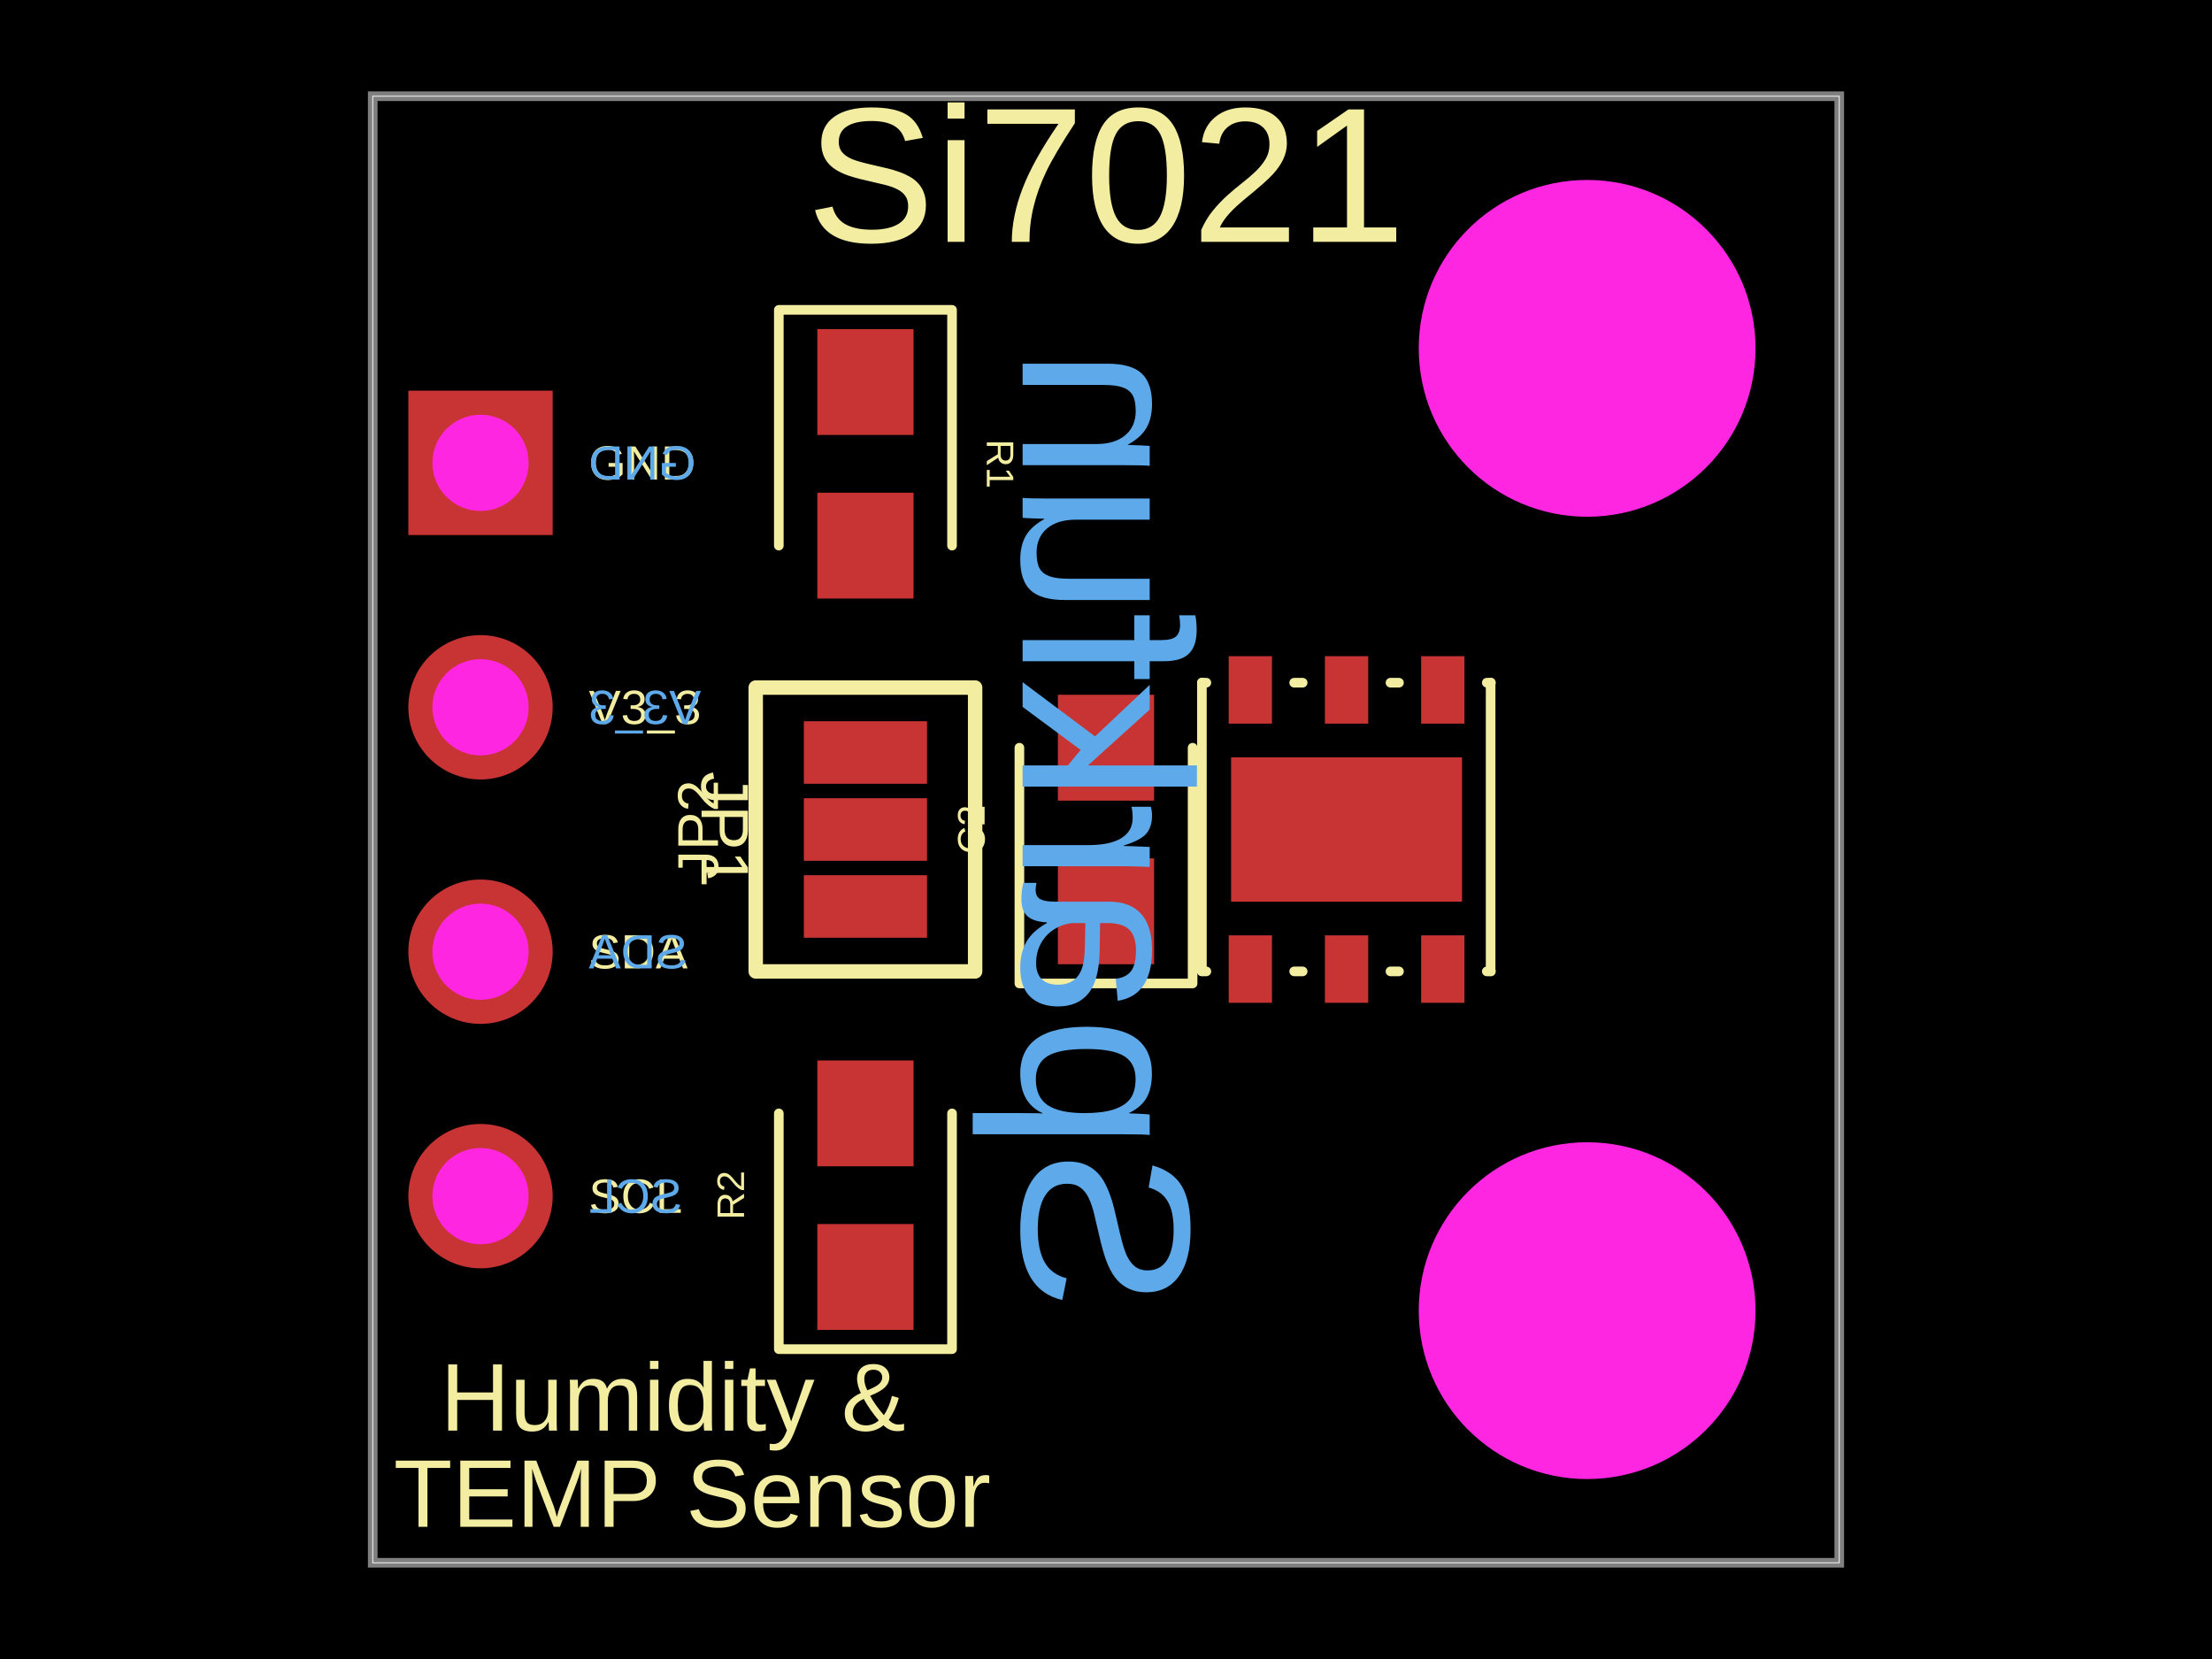
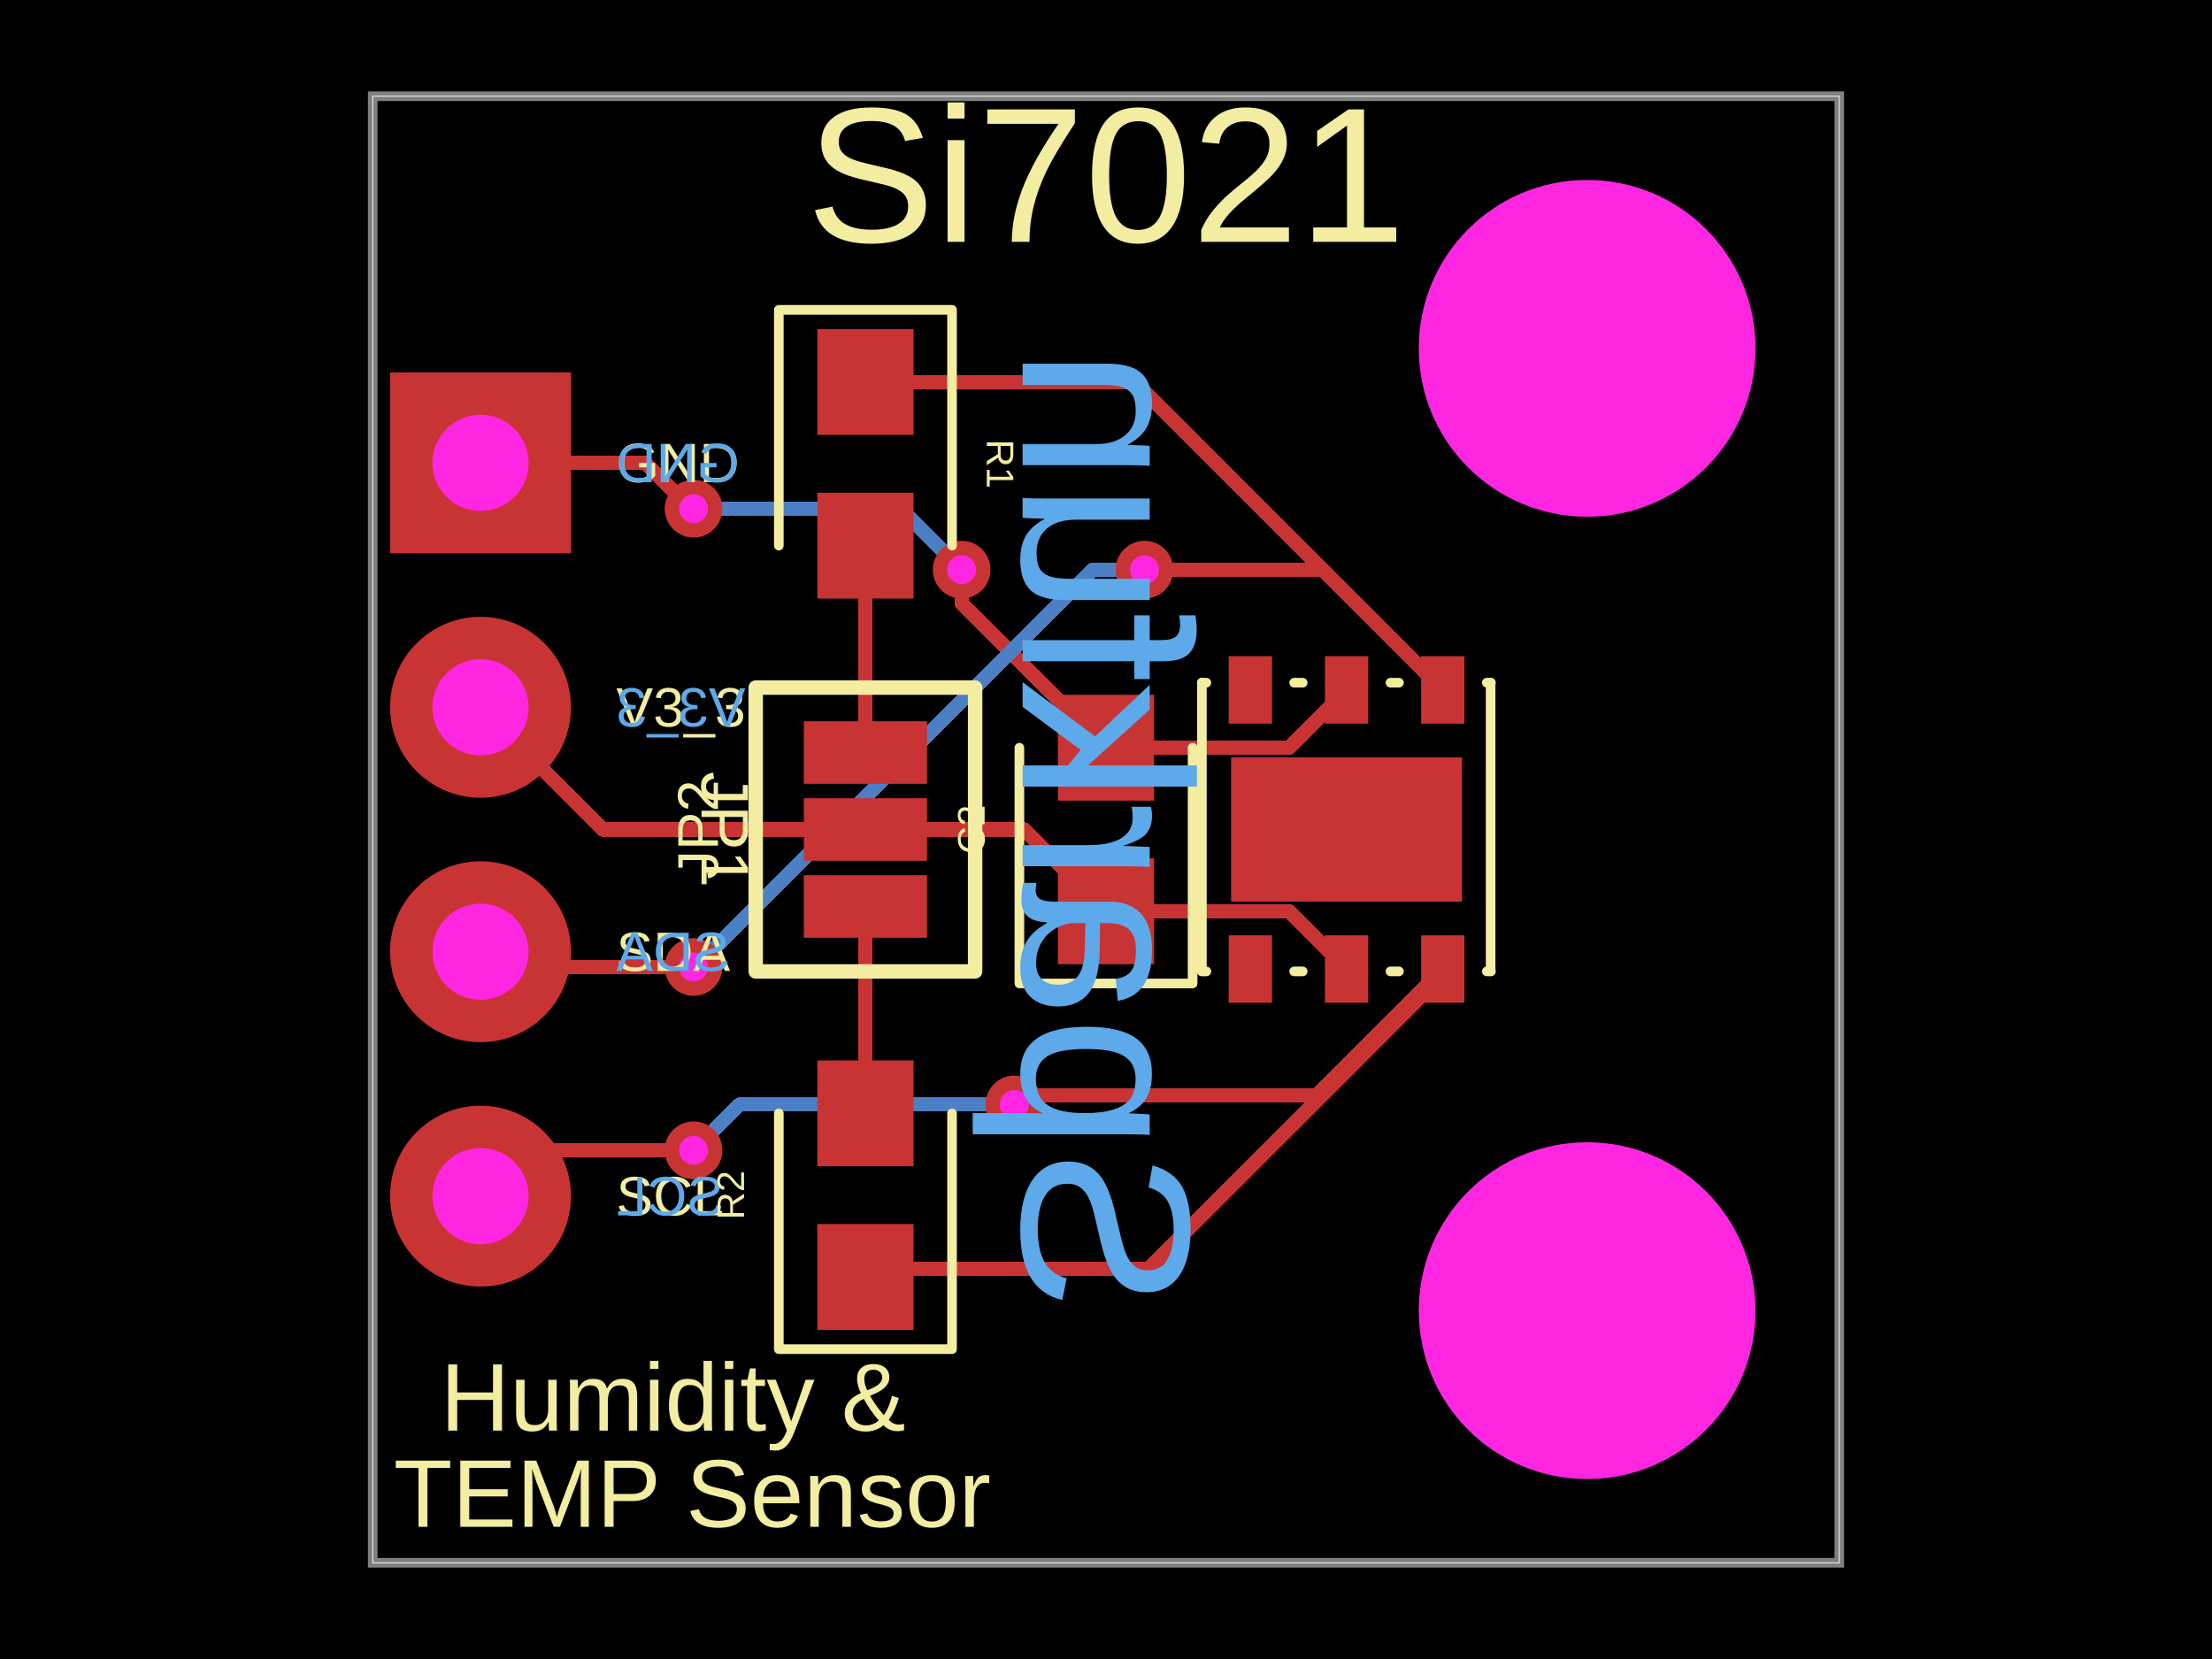
<svg xmlns="http://www.w3.org/2000/svg" width="800" height="600" data-software-used-string="@tscircuit/core@0.0.611">
  <style />
  <rect class="boundary" x="0" y="0" fill="#000" width="800" height="600" />
  <rect class="pcb-boundary" fill="none" stroke="#fff" stroke-width="0.3" x="134.803" y="34.803" width="530.394" height="530.394" />
  <path class="pcb-board" d="M 134.803 565.197 L 665.197 565.197 L 665.197 34.803 L 134.803 34.803 Z" fill="none" stroke="rgba(255, 255, 255, 0.5)" stroke-width="3.48" />
+   <path class="pcb-trace" stroke="rgb(200, 52, 52)" fill="none" d="M 487.007 249.515 L 466.105 270.418" stroke-width="5.22" stroke-linecap="round" stroke-linejoin="round" shape-rendering="crispEdges" data-layer="top" />
+   <path class="pcb-trace" stroke="rgb(200, 52, 52)" fill="none" d="M 466.105 270.418 L 400 270.418" stroke-width="5.22" stroke-linecap="round" stroke-linejoin="round" shape-rendering="crispEdges" data-layer="top" />
+   <path class="pcb-trace" stroke="rgb(77, 127, 196)" fill="none" d="M 250.827 183.976 L 250.827 183.976" stroke-width="5.22" stroke-linecap="round" stroke-linejoin="round" shape-rendering="crispEdges" data-layer="bottom" />
+   <path class="pcb-trace" stroke="rgb(77, 127, 196)" fill="none" d="M 250.827 183.976 L 325.74 183.976" stroke-width="5.22" stroke-linecap="round" stroke-linejoin="round" shape-rendering="crispEdges" data-layer="bottom" />
+   <path class="pcb-trace" stroke="rgb(77, 127, 196)" fill="none" d="M 325.74 183.976 L 346.574 204.811" stroke-width="5.22" stroke-linecap="round" stroke-linejoin="round" shape-rendering="crispEdges" data-layer="bottom" />
+   <path class="pcb-trace" stroke="rgb(77, 127, 196)" fill="none" d="M 346.574 204.811 L 347.796 206.032" stroke-width="5.22" stroke-linecap="round" stroke-linejoin="round" shape-rendering="crispEdges" data-layer="bottom" />
+   <path class="pcb-trace" stroke="rgb(77, 127, 196)" fill="none" d="M 347.796 206.032 L 347.796 206.032" stroke-width="5.22" stroke-linecap="round" stroke-linejoin="round" shape-rendering="crispEdges" data-layer="bottom" />
+   <path class="pcb-trace" stroke="rgb(200, 52, 52)" fill="none" d="M 173.782 167.401 L 233.28 167.401" stroke-width="5.22" stroke-linecap="round" stroke-linejoin="round" shape-rendering="crispEdges" data-layer="top" />
+   <path class="pcb-trace" stroke="rgb(200, 52, 52)" fill="none" d="M 233.28 167.401 L 246.577 180.699" stroke-width="5.22" stroke-linecap="round" stroke-linejoin="round" shape-rendering="crispEdges" data-layer="top" />
+   <path class="pcb-trace" stroke="rgb(200, 52, 52)" fill="none" d="M 246.577 180.699 L 250.827 183.976" stroke-width="5.22" stroke-linecap="round" stroke-linejoin="round" shape-rendering="crispEdges" data-layer="top" />
+   <path class="pcb-trace" stroke="rgb(200, 52, 52)" fill="none" d="M 250.827 183.976 L 250.827 183.976" stroke-width="5.22" stroke-linecap="round" stroke-linejoin="round" shape-rendering="crispEdges" data-layer="top" />
+   <path class="pcb-trace" stroke="rgb(200, 52, 52)" fill="none" d="M 347.796 206.032 L 347.796 206.032" stroke-width="5.22" stroke-linecap="round" stroke-linejoin="round" shape-rendering="crispEdges" data-layer="top" />
+   <path class="pcb-trace" stroke="rgb(200, 52, 52)" fill="none" d="M 347.796 206.032 L 347.796 218.213" stroke-width="5.22" stroke-linecap="round" stroke-linejoin="round" shape-rendering="crispEdges" data-layer="top" />
+   <path class="pcb-trace" stroke="rgb(200, 52, 52)" fill="none" d="M 347.796 218.213 L 400 270.418" stroke-width="5.22" stroke-linecap="round" stroke-linejoin="round" shape-rendering="crispEdges" data-layer="top" />
+   <path class="pcb-trace" stroke="rgb(77, 127, 196)" fill="none" d="M 366.85 399.449 L 366.85 399.449" stroke-width="5.22" stroke-linecap="round" stroke-linejoin="round" shape-rendering="crispEdges" data-layer="bottom" />
+   <path class="pcb-trace" stroke="rgb(77, 127, 196)" fill="none" d="M 366.85 399.449 L 267.567 399.449" stroke-width="5.22" stroke-linecap="round" stroke-linejoin="round" shape-rendering="crispEdges" data-layer="bottom" />
+   <path class="pcb-trace" stroke="rgb(77, 127, 196)" fill="none" d="M 267.567 399.449 L 251.433 415.583" stroke-width="5.22" stroke-linecap="round" stroke-linejoin="round" shape-rendering="crispEdges" data-layer="bottom" />
+   <path class="pcb-trace" stroke="rgb(77, 127, 196)" fill="none" d="M 251.433 415.583 L 250.827 416.024" stroke-width="5.22" stroke-linecap="round" stroke-linejoin="round" shape-rendering="crispEdges" data-layer="bottom" />
+   <path class="pcb-trace" stroke="rgb(77, 127, 196)" fill="none" d="M 250.827 416.024 L 250.827 416.024" stroke-width="5.22" stroke-linecap="round" stroke-linejoin="round" shape-rendering="crispEdges" data-layer="bottom" />
+   <path class="pcb-trace" stroke="rgb(200, 52, 52)" fill="none" d="M 521.81 350.485 L 476.214 396.08" stroke-width="5.22" stroke-linecap="round" stroke-linejoin="round" shape-rendering="crispEdges" data-layer="top" />
+   <path class="pcb-trace" stroke="rgb(200, 52, 52)" fill="none" d="M 476.214 396.08 L 370.372 396.08" stroke-width="5.22" stroke-linecap="round" stroke-linejoin="round" shape-rendering="crispEdges" data-layer="top" />
+   <path class="pcb-trace" stroke="rgb(200, 52, 52)" fill="none" d="M 370.372 396.08 L 366.85 399.449" stroke-width="5.22" stroke-linecap="round" stroke-linejoin="round" shape-rendering="crispEdges" data-layer="top" />
+   <path class="pcb-trace" stroke="rgb(200, 52, 52)" fill="none" d="M 366.85 399.449 L 366.85 399.449" stroke-width="5.22" stroke-linecap="round" stroke-linejoin="round" shape-rendering="crispEdges" data-layer="top" />
+   <path class="pcb-trace" stroke="rgb(200, 52, 52)" fill="none" d="M 250.827 416.024 L 250.827 416.024" stroke-width="5.22" stroke-linecap="round" stroke-linejoin="round" shape-rendering="crispEdges" data-layer="top" />
+   <path class="pcb-trace" stroke="rgb(200, 52, 52)" fill="none" d="M 250.827 416.024 L 190.357 416.024" stroke-width="5.22" stroke-linecap="round" stroke-linejoin="round" shape-rendering="crispEdges" data-layer="top" />
+   <path class="pcb-trace" stroke="rgb(200, 52, 52)" fill="none" d="M 190.357 416.024 L 173.782 432.599" stroke-width="5.22" stroke-linecap="round" stroke-linejoin="round" shape-rendering="crispEdges" data-layer="top" />
+   <path class="pcb-trace" stroke="rgb(77, 127, 196)" fill="none" d="M 413.921 206.032 L 413.921 206.032" stroke-width="5.22" stroke-linecap="round" stroke-linejoin="round" shape-rendering="crispEdges" data-layer="bottom" />
+   <path class="pcb-trace" stroke="rgb(77, 127, 196)" fill="none" d="M 413.921 206.032 L 395.273 206.032" stroke-width="5.22" stroke-linecap="round" stroke-linejoin="round" shape-rendering="crispEdges" data-layer="bottom" />
+   <path class="pcb-trace" stroke="rgb(77, 127, 196)" fill="none" d="M 395.273 206.032 L 254.683 346.623" stroke-width="5.22" stroke-linecap="round" stroke-linejoin="round" shape-rendering="crispEdges" data-layer="bottom" />
+   <path class="pcb-trace" stroke="rgb(77, 127, 196)" fill="none" d="M 254.683 346.623 L 250.827 349.724" stroke-width="5.22" stroke-linecap="round" stroke-linejoin="round" shape-rendering="crispEdges" data-layer="bottom" />
+   <path class="pcb-trace" stroke="rgb(77, 127, 196)" fill="none" d="M 250.827 349.724 L 250.827 349.724" stroke-width="5.22" stroke-linecap="round" stroke-linejoin="round" shape-rendering="crispEdges" data-layer="bottom" />
+   <path class="pcb-trace" stroke="rgb(200, 52, 52)" fill="none" d="M 521.81 249.515 L 478.327 206.032" stroke-width="5.22" stroke-linecap="round" stroke-linejoin="round" shape-rendering="crispEdges" data-layer="top" />
+   <path class="pcb-trace" stroke="rgb(200, 52, 52)" fill="none" d="M 478.327 206.032 L 421.019 206.032" stroke-width="5.22" stroke-linecap="round" stroke-linejoin="round" shape-rendering="crispEdges" data-layer="top" />
+   <path class="pcb-trace" stroke="rgb(200, 52, 52)" fill="none" d="M 421.019 206.032 L 413.921 206.032" stroke-width="5.22" stroke-linecap="round" stroke-linejoin="round" shape-rendering="crispEdges" data-layer="top" />
+   <path class="pcb-trace" stroke="rgb(200, 52, 52)" fill="none" d="M 413.921 206.032 L 413.921 206.032" stroke-width="5.22" stroke-linecap="round" stroke-linejoin="round" shape-rendering="crispEdges" data-layer="top" />
+   <path class="pcb-trace" stroke="rgb(200, 52, 52)" fill="none" d="M 250.827 349.724 L 250.827 349.724" stroke-width="5.22" stroke-linecap="round" stroke-linejoin="round" shape-rendering="crispEdges" data-layer="top" />
+   <path class="pcb-trace" stroke="rgb(200, 52, 52)" fill="none" d="M 250.827 349.724 L 179.307 349.724" stroke-width="5.22" stroke-linecap="round" stroke-linejoin="round" shape-rendering="crispEdges" data-layer="top" />
+   <path class="pcb-trace" stroke="rgb(200, 52, 52)" fill="none" d="M 179.307 349.724 L 173.782 344.2" stroke-width="5.22" stroke-linecap="round" stroke-linejoin="round" shape-rendering="crispEdges" data-layer="top" />
+   <path class="pcb-trace" stroke="rgb(200, 52, 52)" fill="none" d="M 400 329.582 L 466.105 329.582" stroke-width="5.22" stroke-linecap="round" stroke-linejoin="round" shape-rendering="crispEdges" data-layer="top" />
+   <path class="pcb-trace" stroke="rgb(200, 52, 52)" fill="none" d="M 466.105 329.582 L 487.007 350.485" stroke-width="5.22" stroke-linecap="round" stroke-linejoin="round" shape-rendering="crispEdges" data-layer="top" />
+   <path class="pcb-trace" stroke="rgb(200, 52, 52)" fill="none" d="M 312.993 300 L 370.418 300" stroke-width="5.22" stroke-linecap="round" stroke-linejoin="round" shape-rendering="crispEdges" data-layer="top" />
+   <path class="pcb-trace" stroke="rgb(200, 52, 52)" fill="none" d="M 370.418 300 L 400 329.582" stroke-width="5.22" stroke-linecap="round" stroke-linejoin="round" shape-rendering="crispEdges" data-layer="top" />
+   <path class="pcb-trace" stroke="rgb(200, 52, 52)" fill="none" d="M 312.993 300 L 217.981 300" stroke-width="5.22" stroke-linecap="round" stroke-linejoin="round" shape-rendering="crispEdges" data-layer="top" />
+   <path class="pcb-trace" stroke="rgb(200, 52, 52)" fill="none" d="M 217.981 300 L 173.782 255.8" stroke-width="5.22" stroke-linecap="round" stroke-linejoin="round" shape-rendering="crispEdges" data-layer="top" />
+   <path class="pcb-trace" stroke="rgb(200, 52, 52)" fill="none" d="M 312.993 327.842 L 312.993 402.668" stroke-width="5.22" stroke-linecap="round" stroke-linejoin="round" shape-rendering="crispEdges" data-layer="top" />
+   <path class="pcb-trace" stroke="rgb(200, 52, 52)" fill="none" d="M 312.993 402.668 L 312.993 402.668" stroke-width="5.22" stroke-linecap="round" stroke-linejoin="round" shape-rendering="crispEdges" data-layer="top" />
+   <path class="pcb-trace" stroke="rgb(200, 52, 52)" fill="none" d="M 312.993 272.158 L 312.993 197.332" stroke-width="5.22" stroke-linecap="round" stroke-linejoin="round" shape-rendering="crispEdges" data-layer="top" />
+   <path class="pcb-trace" stroke="rgb(200, 52, 52)" fill="none" d="M 312.993 197.332 L 312.993 197.332" stroke-width="5.22" stroke-linecap="round" stroke-linejoin="round" shape-rendering="crispEdges" data-layer="top" />
+   <path class="pcb-trace" stroke="rgb(200, 52, 52)" fill="none" d="M 521.81 350.485 L 521.81 352.446" stroke-width="5.22" stroke-linecap="round" stroke-linejoin="round" shape-rendering="crispEdges" data-layer="top" />
+   <path class="pcb-trace" stroke="rgb(200, 52, 52)" fill="none" d="M 521.81 352.446 L 415.299 458.957" stroke-width="5.22" stroke-linecap="round" stroke-linejoin="round" shape-rendering="crispEdges" data-layer="top" />
+   <path class="pcb-trace" stroke="rgb(200, 52, 52)" fill="none" d="M 415.299 458.957 L 315.869 458.957" stroke-width="5.22" stroke-linecap="round" stroke-linejoin="round" shape-rendering="crispEdges" data-layer="top" />
+   <path class="pcb-trace" stroke="rgb(200, 52, 52)" fill="none" d="M 315.869 458.957 L 312.993 461.833" stroke-width="5.22" stroke-linecap="round" stroke-linejoin="round" shape-rendering="crispEdges" data-layer="top" />
+   <path class="pcb-trace" stroke="rgb(200, 52, 52)" fill="none" d="M 521.81 249.515 L 410.461 138.167" stroke-width="5.22" stroke-linecap="round" stroke-linejoin="round" shape-rendering="crispEdges" data-layer="top" />
+   <path class="pcb-trace" stroke="rgb(200, 52, 52)" fill="none" d="M 410.461 138.167 L 312.993 138.167" stroke-width="5.22" stroke-linecap="round" stroke-linejoin="round" shape-rendering="crispEdges" data-layer="top" />
  <rect class="pcb-pad" fill="rgb(200, 52, 52)" x="-7.831" y="-12.199" width="15.662" height="24.398" transform="translate(521.8097 249.5153) rotate(-180)" data-layer="top" />
  <rect class="pcb-pad" fill="rgb(200, 52, 52)" x="-7.831" y="-12.199" width="15.662" height="24.398" transform="translate(487.007 249.5153) rotate(-180)" data-layer="top" />
  <rect class="pcb-pad" fill="rgb(200, 52, 52)" x="-7.831" y="-12.199" width="15.662" height="24.398" transform="translate(452.2042 249.5153) rotate(-180)" data-layer="top" />
  <rect class="pcb-pad" fill="rgb(200, 52, 52)" x="-7.831" y="-12.199" width="15.662" height="24.398" transform="translate(452.2042 350.4847) rotate(-180)" data-layer="top" />
  <rect class="pcb-pad" fill="rgb(200, 52, 52)" x="-7.831" y="-12.199" width="15.662" height="24.398" transform="translate(487.007 350.4847) rotate(-180)" data-layer="top" />
  <rect class="pcb-pad" fill="rgb(200, 52, 52)" x="-7.831" y="-12.199" width="15.662" height="24.398" transform="translate(521.8097 350.4847) rotate(-180)" data-layer="top" />
  <rect class="pcb-pad" fill="rgb(200, 52, 52)" x="-41.764" y="-26.102" width="83.528" height="52.204" transform="translate(487.007 300) rotate(-180)" data-layer="top" />
  <rect class="pcb-pad" fill="rgb(200, 52, 52)" x="382.599" y="310.441" width="34.803" height="38.283" data-layer="top" />
  <rect class="pcb-pad" fill="rgb(200, 52, 52)" x="382.599" y="251.276" width="34.803" height="38.283" data-layer="top" />
  <rect class="pcb-pad" fill="rgb(200, 52, 52)" x="295.592" y="119.026" width="34.803" height="38.283" data-layer="top" />
  <rect class="pcb-pad" fill="rgb(200, 52, 52)" x="295.592" y="178.19" width="34.803" height="38.283" data-layer="top" />
  <rect class="pcb-pad" fill="rgb(200, 52, 52)" x="295.592" y="442.691" width="34.803" height="38.283" data-layer="top" />
  <rect class="pcb-pad" fill="rgb(200, 52, 52)" x="295.592" y="383.527" width="34.803" height="38.283" data-layer="top" />
  <rect class="pcb-pad" fill="rgb(200, 52, 52)" x="290.719" y="316.531" width="44.548" height="22.622" data-layer="top" />
  <rect class="pcb-pad" fill="rgb(200, 52, 52)" x="290.719" y="288.689" width="44.548" height="22.622" data-layer="top" />
  <rect class="pcb-pad" fill="rgb(200, 52, 52)" x="290.719" y="260.847" width="44.548" height="22.622" data-layer="top" />
+   <g>
+     <circle class="pcb-hole-outer" fill="rgb(200, 52, 52)" cx="250.827" cy="183.976" r="10.441" />
+     <circle class="pcb-hole-inner" fill="#FF26E2" cx="250.827" cy="183.976" r="5.22" />
+   </g>
+   <g>
+     <circle class="pcb-hole-outer" fill="rgb(200, 52, 52)" cx="347.796" cy="206.032" r="10.441" />
+     <circle class="pcb-hole-inner" fill="#FF26E2" cx="347.796" cy="206.032" r="5.22" />
+   </g>
+   <g>
+     <circle class="pcb-hole-outer" fill="rgb(200, 52, 52)" cx="366.85" cy="399.449" r="10.441" />
+     <circle class="pcb-hole-inner" fill="#FF26E2" cx="366.85" cy="399.449" r="5.22" />
+   </g>
+   <g>
+     <circle class="pcb-hole-outer" fill="rgb(200, 52, 52)" cx="250.827" cy="416.024" r="10.441" />
+     <circle class="pcb-hole-inner" fill="#FF26E2" cx="250.827" cy="416.024" r="5.22" />
+   </g>
+   <g>
+     <circle class="pcb-hole-outer" fill="rgb(200, 52, 52)" cx="413.921" cy="206.032" r="10.441" />
+     <circle class="pcb-hole-inner" fill="#FF26E2" cx="413.921" cy="206.032" r="5.22" />
+   </g>
+   <g>
+     <circle class="pcb-hole-outer" fill="rgb(200, 52, 52)" cx="250.827" cy="349.724" r="10.441" />
+     <circle class="pcb-hole-inner" fill="#FF26E2" cx="250.827" cy="349.724" r="5.22" />
+   </g>
  <path class="pcb-silkscreen pcb-silkscreen-top" d="M 505.96 246.908 L 502.883 246.908" fill="none" stroke="#f2eda1" stroke-width="3.48" stroke-linecap="round" stroke-linejoin="round" data-pcb-component-id="pcb_component_0" data-pcb-silkscreen-path-id="pcb_silkscreen_path_0" />
  <path class="pcb-silkscreen pcb-silkscreen-top" d="M 436.301 246.908 L 434.684 246.908" fill="none" stroke="#f2eda1" stroke-width="3.48" stroke-linecap="round" stroke-linejoin="round" data-pcb-component-id="pcb_component_0" data-pcb-silkscreen-path-id="pcb_silkscreen_path_1" />
  <path class="pcb-silkscreen pcb-silkscreen-top" d="M 471.13 246.908 L 468.054 246.908" fill="none" stroke="#f2eda1" stroke-width="3.48" stroke-linecap="round" stroke-linejoin="round" data-pcb-component-id="pcb_component_0" data-pcb-silkscreen-path-id="pcb_silkscreen_path_2" />
  <path class="pcb-silkscreen pcb-silkscreen-top" d="M 539.207 246.908 L 537.713 246.908" fill="none" stroke="#f2eda1" stroke-width="3.48" stroke-linecap="round" stroke-linejoin="round" data-pcb-component-id="pcb_component_0" data-pcb-silkscreen-path-id="pcb_silkscreen_path_3" />
  <path class="pcb-silkscreen pcb-silkscreen-top" d="M 436.301 351.316 L 434.684 351.316" fill="none" stroke="#f2eda1" stroke-width="3.48" stroke-linecap="round" stroke-linejoin="round" data-pcb-component-id="pcb_component_0" data-pcb-silkscreen-path-id="pcb_silkscreen_path_4" />
  <path class="pcb-silkscreen pcb-silkscreen-top" d="M 471.13 351.316 L 468.054 351.316" fill="none" stroke="#f2eda1" stroke-width="3.48" stroke-linecap="round" stroke-linejoin="round" data-pcb-component-id="pcb_component_0" data-pcb-silkscreen-path-id="pcb_silkscreen_path_5" />
  <path class="pcb-silkscreen pcb-silkscreen-top" d="M 505.96 351.316 L 502.883 351.316" fill="none" stroke="#f2eda1" stroke-width="3.48" stroke-linecap="round" stroke-linejoin="round" data-pcb-component-id="pcb_component_0" data-pcb-silkscreen-path-id="pcb_silkscreen_path_6" />
  <path class="pcb-silkscreen pcb-silkscreen-top" d="M 539.207 351.316 L 537.713 351.316" fill="none" stroke="#f2eda1" stroke-width="3.48" stroke-linecap="round" stroke-linejoin="round" data-pcb-component-id="pcb_component_0" data-pcb-silkscreen-path-id="pcb_silkscreen_path_7" />
  <path class="pcb-silkscreen pcb-silkscreen-top" d="M 434.684 246.872 L 434.684 351.28" fill="none" stroke="#f2eda1" stroke-width="3.48" stroke-linecap="round" stroke-linejoin="round" data-pcb-component-id="pcb_component_0" data-pcb-silkscreen-path-id="pcb_silkscreen_path_8" />
  <path class="pcb-silkscreen pcb-silkscreen-top" d="M 539.101 246.872 L 539.101 351.28" fill="none" stroke="#f2eda1" stroke-width="3.48" stroke-linecap="round" stroke-linejoin="round" data-pcb-component-id="pcb_component_0" data-pcb-silkscreen-path-id="pcb_silkscreen_path_9" />
  <path class="pcb-silkscreen pcb-silkscreen-top" d="M 368.677 270.418 L 368.677 355.684 L 431.323 355.684 L 431.323 270.418" fill="none" stroke="#f2eda1" stroke-width="3.48" stroke-linecap="round" stroke-linejoin="round" data-pcb-component-id="pcb_component_1" data-pcb-silkscreen-path-id="pcb_silkscreen_path_10" />
  <path class="pcb-silkscreen pcb-silkscreen-top" d="M 344.316 197.332 L 344.316 112.065 L 281.671 112.065 L 281.671 197.332" fill="none" stroke="#f2eda1" stroke-width="3.48" stroke-linecap="round" stroke-linejoin="round" data-pcb-component-id="pcb_component_3" data-pcb-silkscreen-path-id="pcb_silkscreen_path_11" />
  <path class="pcb-silkscreen pcb-silkscreen-top" d="M 281.671 402.668 L 281.671 487.935 L 344.316 487.935 L 344.316 402.668" fill="none" stroke="#f2eda1" stroke-width="3.48" stroke-linecap="round" stroke-linejoin="round" data-pcb-component-id="pcb_component_4" data-pcb-silkscreen-path-id="pcb_silkscreen_path_12" />
  <path class="pcb-silkscreen pcb-silkscreen-top" d="M 352.668 351.334 L 352.668 248.666 L 273.318 248.666 L 273.318 351.334 L 352.668 351.334 Z" fill="none" stroke="#f2eda1" stroke-width="5.22" stroke-linecap="round" stroke-linejoin="round" data-pcb-component-id="pcb_component_5" data-pcb-silkscreen-path-id="pcb_silkscreen_path_13" />
  <text x="0" y="0" dx="0" dy="0" fill="#f2eda1" font-family="Arial, sans-serif" font-size="13.921" text-anchor="middle" dominant-baseline="central" transform="matrix(-1.8369701987210297e-16,-1,1,-1.8369701987210297e-16,351.2761,300)" class="pcb-silkscreen-text pcb-silkscreen-top" data-pcb-silkscreen-text-id="pcb_component_1" stroke="none">C2</text>
-   <text x="0" y="0" dx="0" dy="0" fill="#f2eda1" font-family="Arial, sans-serif" font-size="17.401" text-anchor="start" dominant-baseline="central" transform="matrix(1,0,0,1,212.935,167.4014)" class="pcb-silkscreen-text pcb-silkscreen-top" data-pcb-silkscreen-text-id="pcb_component_2" stroke="none">GND</text>
-   <text x="0" y="0" dx="0" dy="0" fill="#5da9e9" font-family="Arial, sans-serif" font-size="17.401" text-anchor="end" dominant-baseline="central" transform="matrix(-1,0,0,1,212.935,167.4014)" class="pcb-silkscreen-text pcb-silkscreen-bottom" data-pcb-silkscreen-text-id="pcb_component_2" stroke="none">GND</text>
-   <text x="0" y="0" dx="0" dy="0" fill="#f2eda1" font-family="Arial, sans-serif" font-size="17.401" text-anchor="start" dominant-baseline="central" transform="matrix(1,0,0,1,212.935,255.8005)" class="pcb-silkscreen-text pcb-silkscreen-top" data-pcb-silkscreen-text-id="pcb_component_2" stroke="none">V3_3</text>
-   <text x="0" y="0" dx="0" dy="0" fill="#5da9e9" font-family="Arial, sans-serif" font-size="17.401" text-anchor="end" dominant-baseline="central" transform="matrix(-1,0,0,1,212.935,255.8005)" class="pcb-silkscreen-text pcb-silkscreen-bottom" data-pcb-silkscreen-text-id="pcb_component_2" stroke="none">V3_3</text>
-   <text x="0" y="0" dx="0" dy="0" fill="#f2eda1" font-family="Arial, sans-serif" font-size="17.401" text-anchor="start" dominant-baseline="central" transform="matrix(1,0,0,1,212.935,344.1995)" class="pcb-silkscreen-text pcb-silkscreen-top" data-pcb-silkscreen-text-id="pcb_component_2" stroke="none">SDA</text>
-   <text x="0" y="0" dx="0" dy="0" fill="#5da9e9" font-family="Arial, sans-serif" font-size="17.401" text-anchor="end" dominant-baseline="central" transform="matrix(-1,0,0,1,212.935,344.1995)" class="pcb-silkscreen-text pcb-silkscreen-bottom" data-pcb-silkscreen-text-id="pcb_component_2" stroke="none">SDA</text>
-   <text x="0" y="0" dx="0" dy="0" fill="#f2eda1" font-family="Arial, sans-serif" font-size="17.401" text-anchor="start" dominant-baseline="central" transform="matrix(1,0,0,1,212.935,432.5986)" class="pcb-silkscreen-text pcb-silkscreen-top" data-pcb-silkscreen-text-id="pcb_component_2" stroke="none">SCL</text>
-   <text x="0" y="0" dx="0" dy="0" fill="#5da9e9" font-family="Arial, sans-serif" font-size="17.401" text-anchor="end" dominant-baseline="central" transform="matrix(-1,0,0,1,212.935,432.5986)" class="pcb-silkscreen-text pcb-silkscreen-bottom" data-pcb-silkscreen-text-id="pcb_component_2" stroke="none">SCL</text>
+   <text x="0" y="0" dx="0" dy="0" fill="#f2eda1" font-family="Arial, sans-serif" font-size="20.046" text-anchor="start" dominant-baseline="central" transform="matrix(1,0,0,1,222.8538,167.4014)" class="pcb-silkscreen-text pcb-silkscreen-top" data-pcb-silkscreen-text-id="pcb_component_2" stroke="none">GND</text>
+   <text x="0" y="0" dx="0" dy="0" fill="#5da9e9" font-family="Arial, sans-serif" font-size="20.046" text-anchor="end" dominant-baseline="central" transform="matrix(-1,0,0,1,222.8538,167.4014)" class="pcb-silkscreen-text pcb-silkscreen-bottom" data-pcb-silkscreen-text-id="pcb_component_2" stroke="none">GND</text>
+   <text x="0" y="0" dx="0" dy="0" fill="#f2eda1" font-family="Arial, sans-serif" font-size="20.046" text-anchor="start" dominant-baseline="central" transform="matrix(1,0,0,1,222.8538,255.8005)" class="pcb-silkscreen-text pcb-silkscreen-top" data-pcb-silkscreen-text-id="pcb_component_2" stroke="none">V3_3</text>
+   <text x="0" y="0" dx="0" dy="0" fill="#5da9e9" font-family="Arial, sans-serif" font-size="20.046" text-anchor="end" dominant-baseline="central" transform="matrix(-1,0,0,1,222.8538,255.8005)" class="pcb-silkscreen-text pcb-silkscreen-bottom" data-pcb-silkscreen-text-id="pcb_component_2" stroke="none">V3_3</text>
+   <text x="0" y="0" dx="0" dy="0" fill="#f2eda1" font-family="Arial, sans-serif" font-size="20.046" text-anchor="start" dominant-baseline="central" transform="matrix(1,0,0,1,222.8538,344.1995)" class="pcb-silkscreen-text pcb-silkscreen-top" data-pcb-silkscreen-text-id="pcb_component_2" stroke="none">SDA</text>
+   <text x="0" y="0" dx="0" dy="0" fill="#5da9e9" font-family="Arial, sans-serif" font-size="20.046" text-anchor="end" dominant-baseline="central" transform="matrix(-1,0,0,1,222.8538,344.1995)" class="pcb-silkscreen-text pcb-silkscreen-bottom" data-pcb-silkscreen-text-id="pcb_component_2" stroke="none">SDA</text>
+   <text x="0" y="0" dx="0" dy="0" fill="#f2eda1" font-family="Arial, sans-serif" font-size="20.046" text-anchor="start" dominant-baseline="central" transform="matrix(1,0,0,1,222.8538,432.5986)" class="pcb-silkscreen-text pcb-silkscreen-top" data-pcb-silkscreen-text-id="pcb_component_2" stroke="none">SCL</text>
+   <text x="0" y="0" dx="0" dy="0" fill="#5da9e9" font-family="Arial, sans-serif" font-size="20.046" text-anchor="end" dominant-baseline="central" transform="matrix(-1,0,0,1,222.8538,432.5986)" class="pcb-silkscreen-text pcb-silkscreen-bottom" data-pcb-silkscreen-text-id="pcb_component_2" stroke="none">SCL</text>
  <text x="0" y="0" dx="0" dy="0" fill="#f2eda1" font-family="Arial, sans-serif" font-size="24.362" text-anchor="middle" dominant-baseline="central" transform="matrix(6.123233995736766e-17,1,-1,6.123233995736766e-17,262.181,300)" class="pcb-silkscreen-text pcb-silkscreen-top" data-pcb-silkscreen-text-id="pcb_component_2" stroke="none">JP1</text>
  <text x="0" y="0" dx="0" dy="0" fill="#f2eda1" font-family="Arial, sans-serif" font-size="13.921" text-anchor="middle" dominant-baseline="central" transform="matrix(6.123233995736766e-17,1,-1,6.123233995736766e-17,361.7169,167.7494)" class="pcb-silkscreen-text pcb-silkscreen-top" data-pcb-silkscreen-text-id="pcb_component_3" stroke="none">R1</text>
  <text x="0" y="0" dx="0" dy="0" fill="#f2eda1" font-family="Arial, sans-serif" font-size="13.921" text-anchor="middle" dominant-baseline="central" transform="matrix(-1.8369701987210297e-16,-1,1,-1.8369701987210297e-16,264.2691,432.2506)" class="pcb-silkscreen-text pcb-silkscreen-top" data-pcb-silkscreen-text-id="pcb_component_4" stroke="none">R2</text>
  <text x="0" y="0" dx="0" dy="0" fill="#f2eda1" font-family="Arial, sans-serif" font-size="20.882" text-anchor="middle" dominant-baseline="central" transform="matrix(-1.8369701987210297e-16,-1,1,-1.8369701987210297e-16,252.4362,300)" class="pcb-silkscreen-text pcb-silkscreen-top" data-pcb-silkscreen-text-id="pcb_component_5" stroke="none">JP2</text>
  <text x="0" y="0" dx="0" dy="0" fill="#5da9e9" font-family="Arial, sans-serif" font-size="87.007" text-anchor="middle" dominant-baseline="central" transform="matrix(-6.123233995736766e-17,-1,-1,6.123233995736766e-17,400,300)" class="pcb-silkscreen-text pcb-silkscreen-bottom" data-pcb-silkscreen-text-id="null" stroke="none">Sparkfun</text>
  <text x="0" y="0" dx="0" dy="0" fill="#f2eda1" font-family="Arial, sans-serif" font-size="69.606" text-anchor="middle" dominant-baseline="central" transform="matrix(1,0,0,1,400,63.34107)" class="pcb-silkscreen-text pcb-silkscreen-top" data-pcb-silkscreen-text-id="null" stroke="none">Si7021</text>
  <text x="0" y="0" dx="0" dy="0" fill="#f2eda1" font-family="Arial, sans-serif" font-size="34.803" text-anchor="middle" dominant-baseline="central" transform="matrix(1,0,0,1,243.3875,505.3364)" class="pcb-silkscreen-text pcb-silkscreen-top" data-pcb-silkscreen-text-id="null" stroke="none">Humidity &amp;</text>
  <text x="0" y="0" dx="0" dy="0" fill="#f2eda1" font-family="Arial, sans-serif" font-size="34.803" text-anchor="middle" dominant-baseline="central" transform="matrix(1,0,0,1,250.348,540.1392)" class="pcb-silkscreen-text pcb-silkscreen-top" data-pcb-silkscreen-text-id="null" stroke="none">TEMP Sensor</text>
  <g>
-     <rect class="pcb-hole-outer-pad" fill="rgb(200, 52, 52)" x="147.68" y="141.299" width="52.204" height="52.204" />
+     <rect class="pcb-hole-outer-pad" fill="rgb(200, 52, 52)" x="141.067" y="134.687" width="65.429" height="65.429" />
    <circle class="pcb-hole-inner" fill="#FF26E2" cx="173.782" cy="167.401" r="17.401" />
  </g>
  <g>
-     <circle class="pcb-hole-outer" fill="rgb(200, 52, 52)" cx="173.782" cy="255.8" r="26.102" />
+     <circle class="pcb-hole-outer" fill="rgb(200, 52, 52)" cx="173.782" cy="255.8" r="32.715" />
    <circle class="pcb-hole-inner" fill="#FF26E2" cx="173.782" cy="255.8" r="17.401" />
  </g>
  <g>
-     <circle class="pcb-hole-outer" fill="rgb(200, 52, 52)" cx="173.782" cy="344.2" r="26.102" />
+     <circle class="pcb-hole-outer" fill="rgb(200, 52, 52)" cx="173.782" cy="344.2" r="32.715" />
    <circle class="pcb-hole-inner" fill="#FF26E2" cx="173.782" cy="344.2" r="17.401" />
  </g>
  <g>
-     <circle class="pcb-hole-outer" fill="rgb(200, 52, 52)" cx="173.782" cy="432.599" r="26.102" />
+     <circle class="pcb-hole-outer" fill="rgb(200, 52, 52)" cx="173.782" cy="432.599" r="32.715" />
    <circle class="pcb-hole-inner" fill="#FF26E2" cx="173.782" cy="432.599" r="17.401" />
  </g>
  <circle class="pcb-hole" cx="574.014" cy="125.986" r="60.905" fill="#FF26E2" />
  <circle class="pcb-hole" cx="574.014" cy="474.014" r="60.905" fill="#FF26E2" />
</svg>
